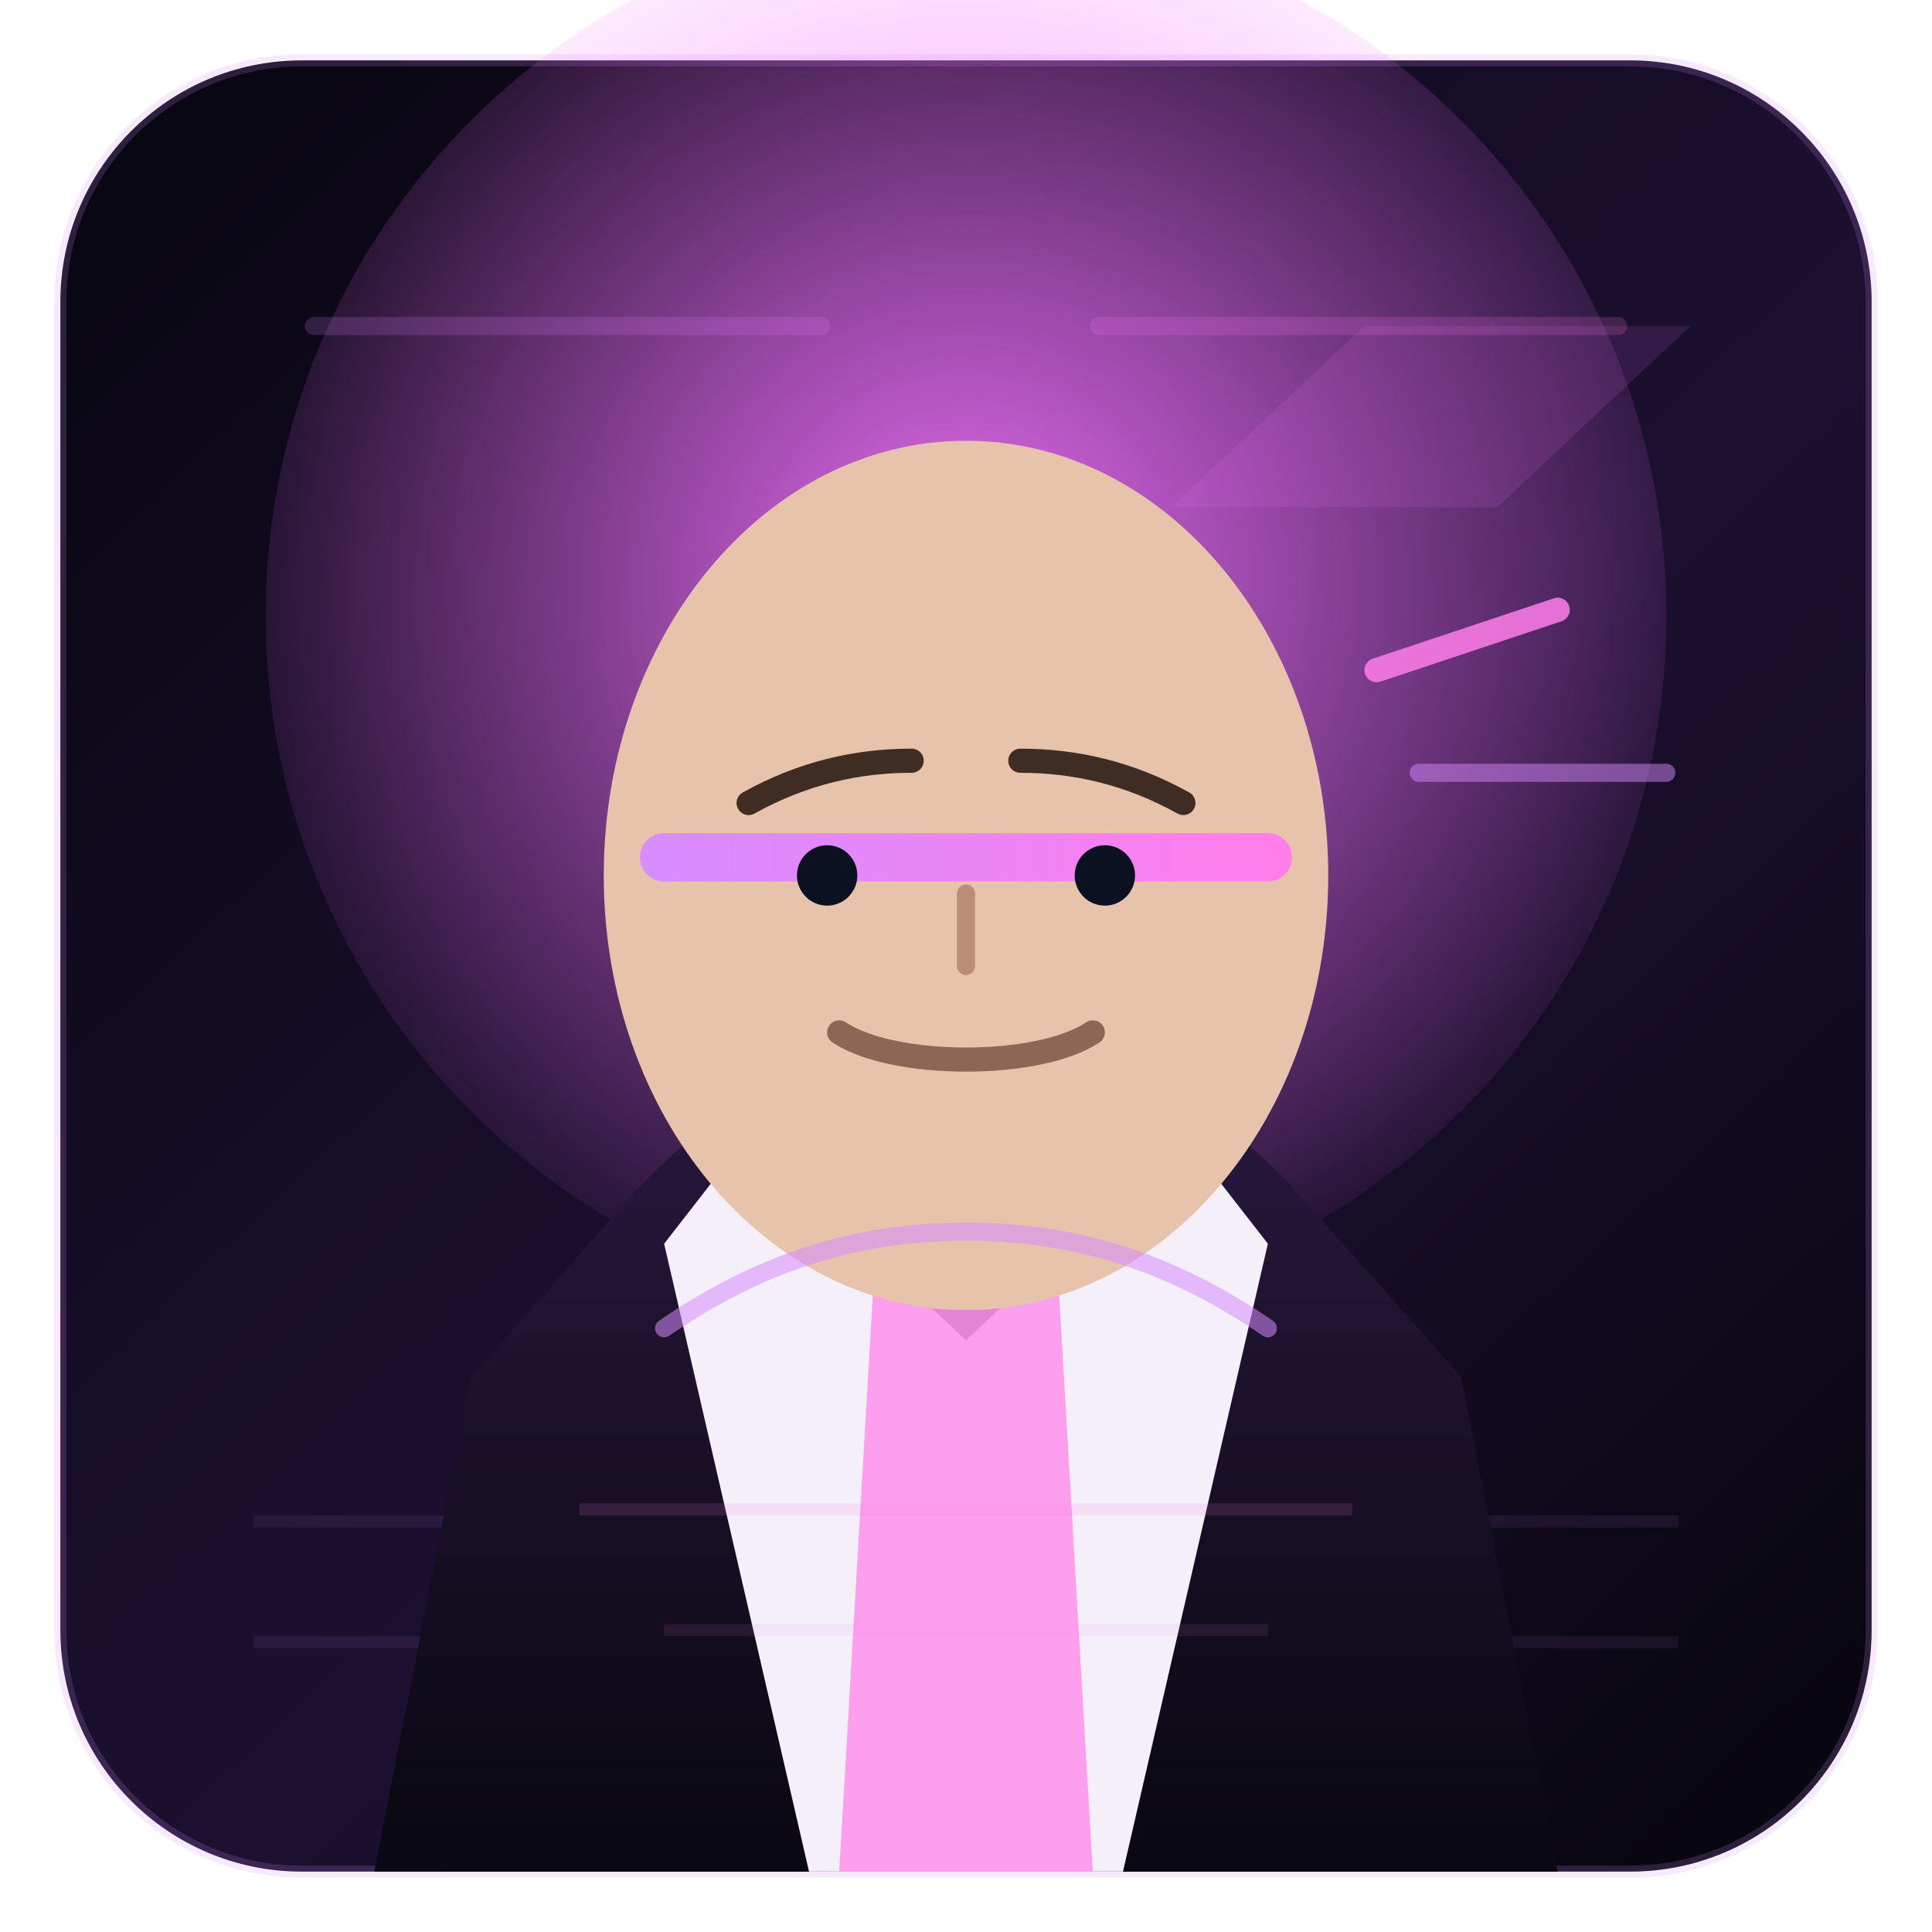
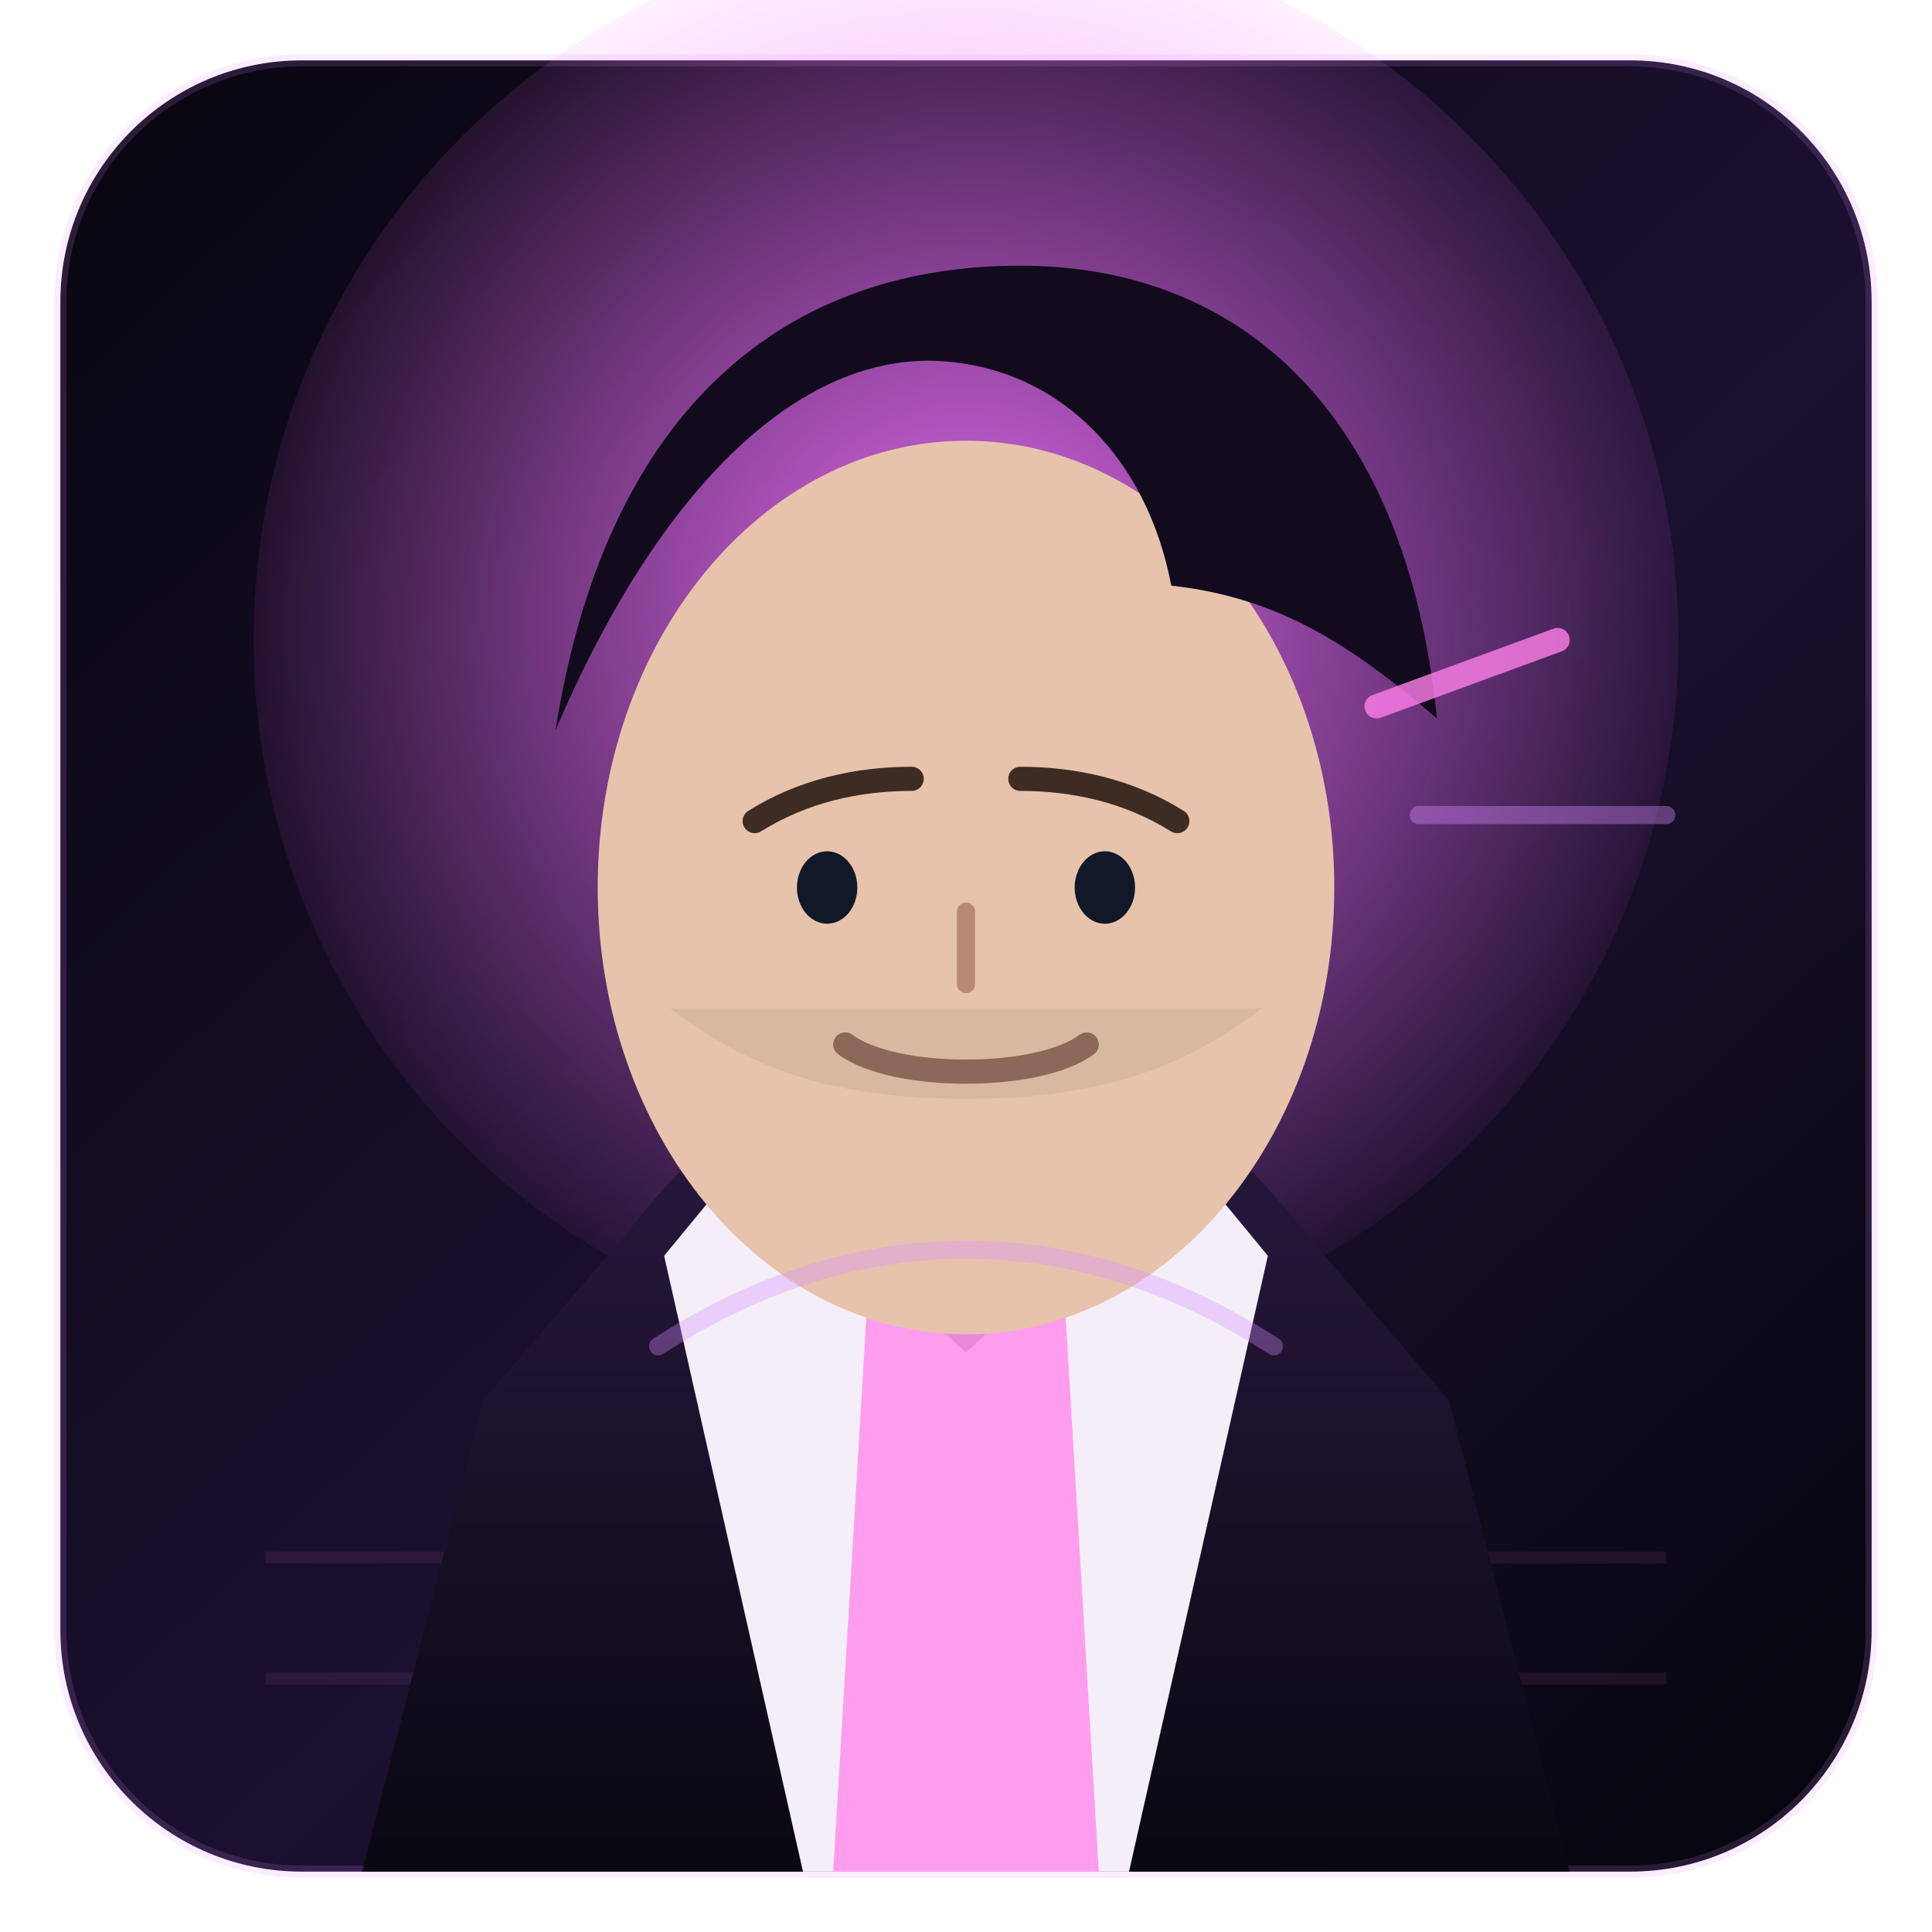
<svg xmlns="http://www.w3.org/2000/svg" width="320" height="320" viewBox="0 0 320 320" fill="none">
  <defs>
    <linearGradient id="sm-bg" x1="18" y1="10" x2="302" y2="310" gradientUnits="userSpaceOnUse">
-       <stop stop-color="#080611" />
-       <stop offset="0.56" stop-color="#1C1030" />
-       <stop offset="1" stop-color="#06050D" />
+       <stop stop-color="#090611" />
+       <stop offset="0.56" stop-color="#1b102f" />
+       <stop offset="1" stop-color="#06050d" />
    </linearGradient>
-     <radialGradient id="sm-halo" cx="0" cy="0" r="1" gradientUnits="userSpaceOnUse" gradientTransform="translate(160 96) rotate(90) scale(132)">
-       <stop stop-color="#F472FF" stop-opacity="0.94" />
-       <stop offset="1" stop-color="#F472FF" stop-opacity="0" />
+     <radialGradient id="sm-halo" cx="0" cy="0" r="1" gradientUnits="userSpaceOnUse" gradientTransform="translate(160 102) rotate(90) scale(130)">
+       <stop stop-color="#f472ff" stop-opacity="0.92" />
+       <stop offset="1" stop-color="#f472ff" stop-opacity="0" />
    </radialGradient>
-     <linearGradient id="sm-suit" x1="160" y1="196" x2="160" y2="306" gradientUnits="userSpaceOnUse">
+     <linearGradient id="sm-suit" x1="160" y1="204" x2="160" y2="308" gradientUnits="userSpaceOnUse">
      <stop stop-color="#241638" />
-       <stop offset="1" stop-color="#0A0812" />
-     </linearGradient>
-     <linearGradient id="sm-visor" x1="110" y1="142" x2="210" y2="142" gradientUnits="userSpaceOnUse">
-       <stop stop-color="#D78CFF" />
-       <stop offset="1" stop-color="#FF7EEA" />
+       <stop offset="1" stop-color="#0a0812" />
    </linearGradient>
  </defs>
  <rect x="10" y="10" width="300" height="300" rx="40" fill="url(#sm-bg)" />
-   <rect x="10" y="10" width="300" height="300" rx="40" stroke="#D78CFF" stroke-opacity="0.18" stroke-width="2" />
-   <path d="M52 54H136" stroke="#D78CFF" stroke-opacity="0.18" stroke-width="3" stroke-linecap="round" />
-   <path d="M182 54H268" stroke="#FF7EEA" stroke-opacity="0.18" stroke-width="3" stroke-linecap="round" />
-   <path d="M42 252H278" stroke="#D78CFF" stroke-opacity="0.08" stroke-width="2" />
-   <path d="M42 272H278" stroke="#D78CFF" stroke-opacity="0.08" stroke-width="2" />
-   <circle cx="160" cy="102" r="116" fill="url(#sm-halo)" />
-   <path d="M62 310L78 228L102 201C119 181 138 172 160 172C182 172 201 181 218 201L242 228L258 310H62Z" fill="url(#sm-suit)" />
-   <path d="M124 188L160 222L196 188L210 206L186 310H134L110 206L124 188Z" fill="#F4EFF8" />
-   <path d="M146 190L160 208L174 190L181 310H139L146 190Z" fill="#FF94ED" fill-opacity="0.88" />
-   <ellipse cx="160" cy="145" rx="60" ry="72" fill="#E7C3AC" />
-   M94 118C102 70 128 46 168 46C206 46 232 71 237 118C224 105 211 97 193 94C188 74 172 62 153 61C131 60 111 79 94 118Z
-   <path d="M110 142H210" stroke="url(#sm-visor)" stroke-width="8" stroke-linecap="round" />
-   <path d="M124 133C133 128 142 126 151 126" stroke="#3F2C22" stroke-width="4" stroke-linecap="round" />
-   <path d="M169 126C178 126 187 128 196 133" stroke="#3F2C22" stroke-width="4" stroke-linecap="round" />
-   <circle cx="137" cy="145" r="5" fill="#0B1120" />
-   <circle cx="183" cy="145" r="5" fill="#0B1120" />
-   <path d="M160 148V160" stroke="#B98D77" stroke-width="3" stroke-linecap="round" />
-   <path d="M139 171C148 177 172 177 181 171" stroke="#8D6756" stroke-width="4" stroke-linecap="round" />
-   <path d="M110 220C126 209 142 204 160 204C178 204 194 209 210 220" stroke="#D78CFF" stroke-opacity="0.54" stroke-width="3" stroke-linecap="round" />
-   <path d="M96 250H224" stroke="#FF7EEA" stroke-opacity="0.14" stroke-width="2" />
-   <path d="M110 270H210" stroke="#FF7EEA" stroke-opacity="0.1" stroke-width="2" />
-   <path d="M228 111L258 101" stroke="#FF7EEA" stroke-width="4" stroke-linecap="round" stroke-opacity="0.85" />
-   <path d="M235 128H276" stroke="#D78CFF" stroke-width="3" stroke-linecap="round" stroke-opacity="0.48" />
-   <path d="M226 54H280L248 84H194L226 54Z" fill="#F472FF" fill-opacity="0.12" />
+   <rect x="10" y="10" width="300" height="300" rx="40" stroke="#d98dff" stroke-opacity="0.16" stroke-width="2" />
+   <circle cx="160" cy="106" r="118" fill="url(#sm-halo)" />
+   <path d="M44 258H276" stroke="#ff7fea" stroke-opacity="0.08" stroke-width="2" />
+   <path d="M44 278H276" stroke="#ff7fea" stroke-opacity="0.08" stroke-width="2" />
+   <path d="M60 310L80 232L104 204C121 182 140 172 160 172C180 172 199 182 216 204L240 232L260 310H60Z" fill="url(#sm-suit)" />
+   <path d="M124 191L160 224L196 191L210 208L187 310H133L110 208L124 191Z" fill="#f4eef8" />
+   <path d="M145 193L160 211L175 193L182 310H138L145 193Z" fill="#ff95ed" fill-opacity="0.9" />
+   <ellipse cx="160" cy="147" rx="61" ry="74" fill="#e7c3ac" />
+   <path d="M111 167C124 177 138 182 160 182C182 182 196 177 209 167" fill="#000" fill-opacity="0.06" />
+   <path d="M92 121C100 70 128 44 169 44C206 44 233 69 238 119C224 107 212 99 194 97C190 76 176 62 158 60C133 57 109 81 92 121Z" fill="#120b1d" />
+   <path d="M125 136C133 131 142 129 151 129" stroke="#3e2c23" stroke-width="4" stroke-linecap="round" />
+   <path d="M169 129C178 129 187 131 195 136" stroke="#3e2c23" stroke-width="4" stroke-linecap="round" />
+   <ellipse cx="137" cy="147" rx="5" ry="6" fill="#111827" />
+   <ellipse cx="183" cy="147" rx="5" ry="6" fill="#111827" />
+   <path d="M160 151V163" stroke="#b78a73" stroke-width="3" stroke-linecap="round" />
+   <path d="M140 173C148 179 172 179 180 173" stroke="#8d6758" stroke-width="4" stroke-linecap="round" />
+   <path d="M109 223C126 212 143 207 160 207C177 207 194 212 211 223" stroke="#d98dff" stroke-opacity="0.34" stroke-width="3" stroke-linecap="round" />
+   <path d="M228 117L258 106" stroke="#ff7fea" stroke-width="4" stroke-linecap="round" stroke-opacity="0.8" />
+   <path d="M235 135H276" stroke="#d98dff" stroke-width="3" stroke-linecap="round" stroke-opacity="0.38" />
</svg>
